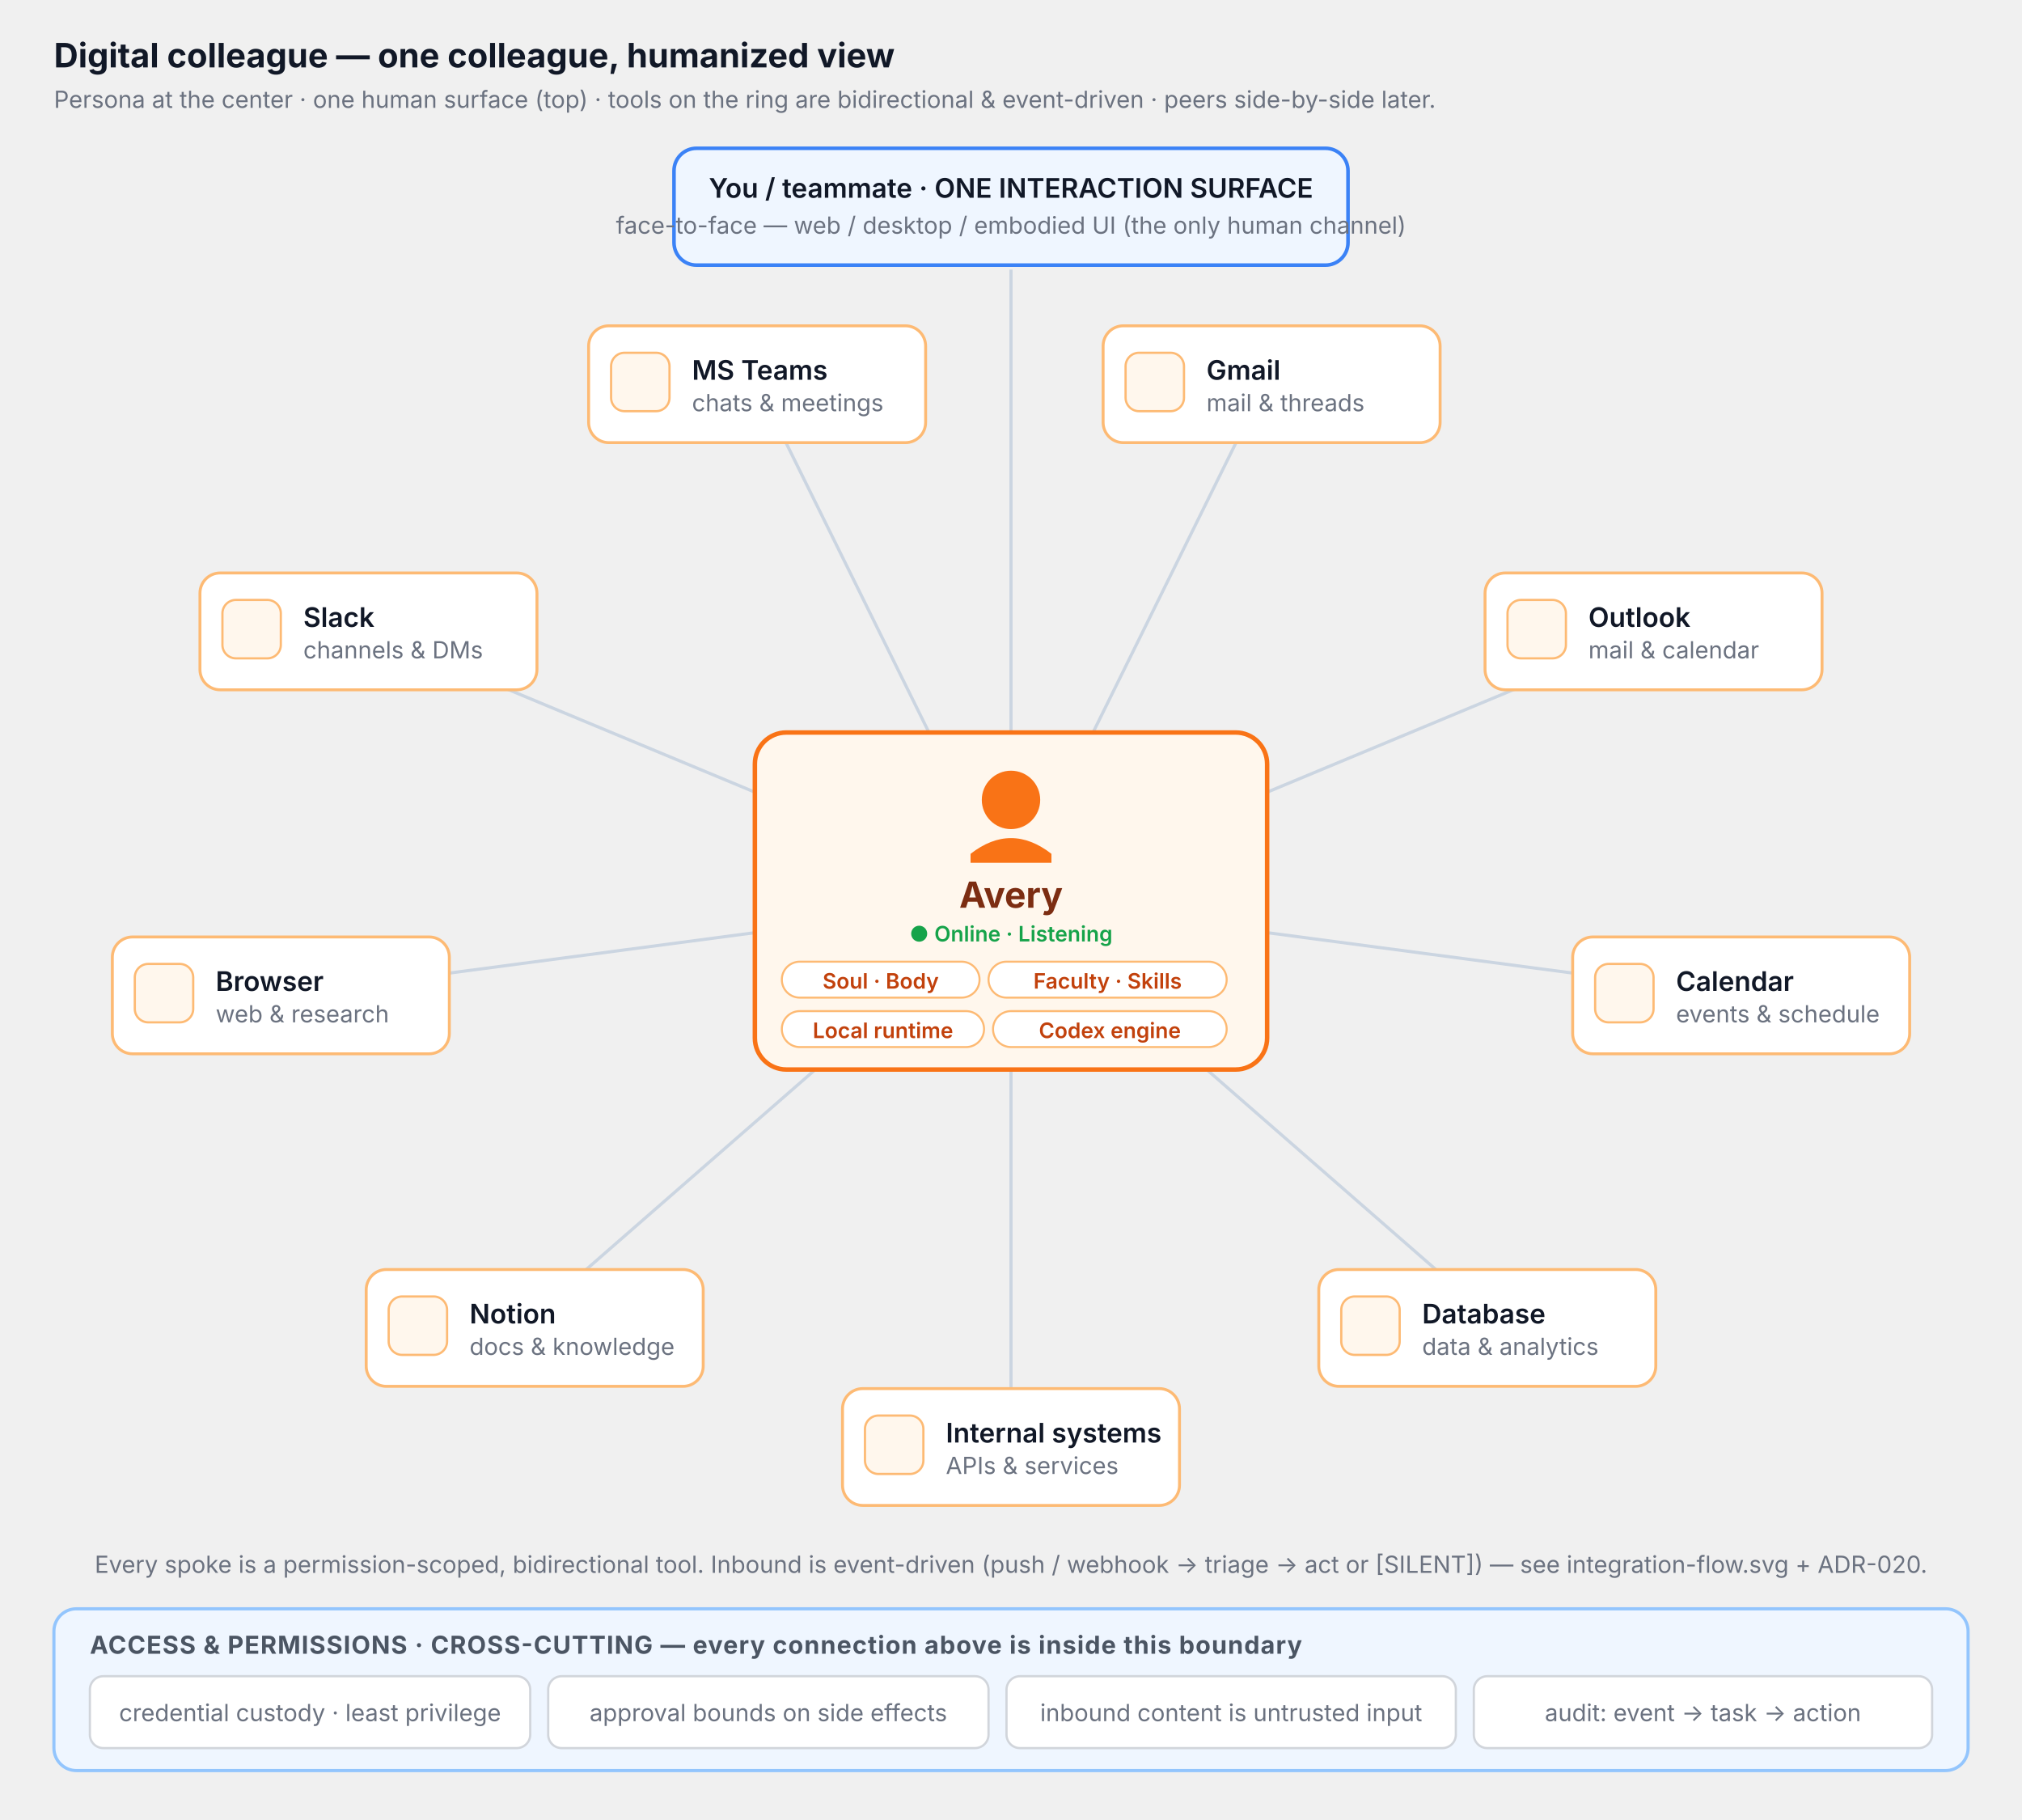
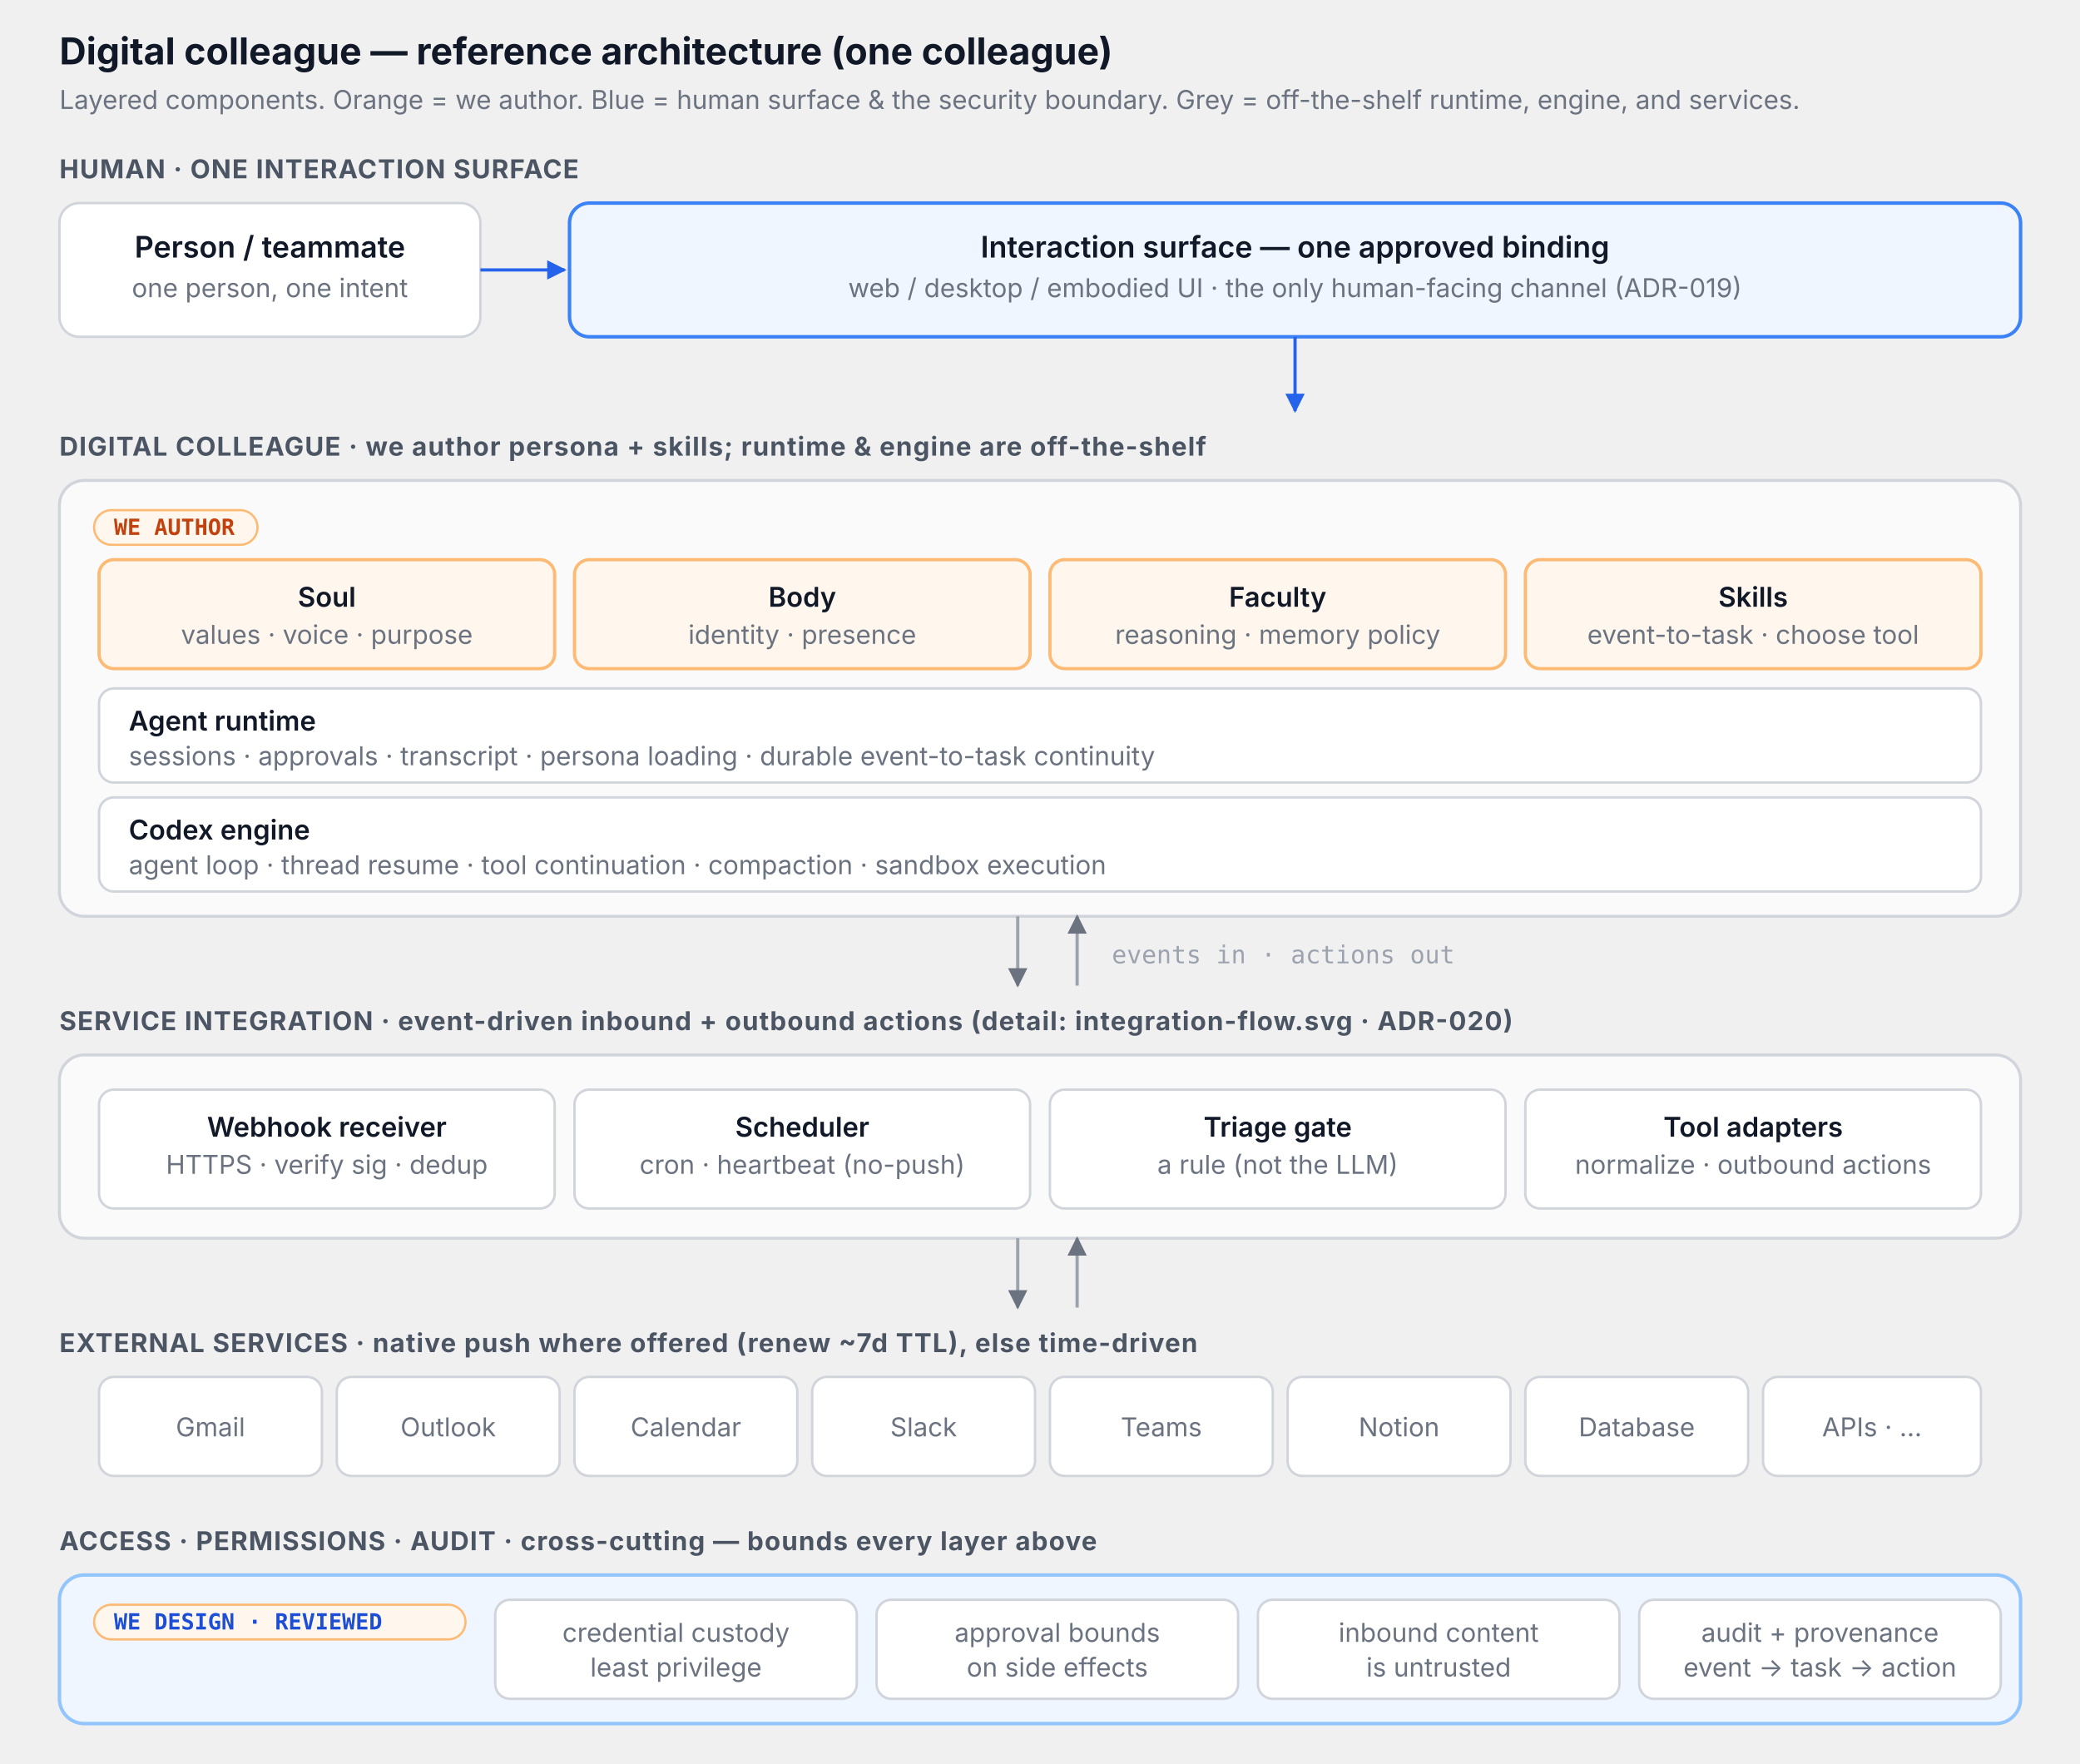
- <svg xmlns="http://www.w3.org/2000/svg" viewBox="0 0 900 810" role="img" font-family="ui-sans-serif, system-ui, -apple-system, sans-serif">
+ <svg xmlns="http://www.w3.org/2000/svg" viewBox="0 0 840 712" role="img" font-family="ui-sans-serif, system-ui, -apple-system, sans-serif">
  <defs>
    <marker id="arr" viewBox="0 0 10 10" refX="9" refY="5" markerWidth="6" markerHeight="6" orient="auto">
      <path d="M0,0 L10,5 L0,10 z" fill="#6b7280" />
    </marker>
+     <marker id="arrB" viewBox="0 0 10 10" refX="9" refY="5" markerWidth="6" markerHeight="6" orient="auto">
+       <path d="M0,0 L10,5 L0,10 z" fill="#2563eb" />
+     </marker>
  </defs>
  <style>
    .h1 { font-size: 15px; font-weight: 700; fill: #111827; }
-     .name { font-size: 16px; font-weight: 700; fill: #7c2d12; }
    .label { font-size: 12px; font-weight: 600; fill: #111827; }
+     .labelS { font-size: 11px; font-weight: 600; fill: #111827; }
    .sub { font-size: 10.5px; fill: #6b7280; }
    .port { font-size: 10px; fill: #9ca3af; font-family: ui-monospace, monospace; }
-     .tier { font-size: 11px; font-weight: 700; fill: #4b5563; letter-spacing: 0.4px; }
-     .chip { font-size: 9.5px; font-weight: 600; fill: #c2410c; }
-     .ok { font-size: 9.5px; fill: #16a34a; font-weight: 600; }
-     .spoke { stroke: #cbd5e1; stroke-width: 1.4; fill: none; }
-     .toolcard { fill: #ffffff; stroke: #fdba74; stroke-width: 1.3; }
-     .icon { fill: #fff7ed; stroke: #fdba74; stroke-width: 1; }
-     .hero { fill: #fff7ed; stroke: #f97316; stroke-width: 2; }
-     .human { fill: #eff6ff; stroke: #3b82f6; stroke-width: 1.6; }
-     .sec { fill: #eff6ff; stroke: #93c5fd; stroke-width: 1.4; }
-     .chipbox { fill: #ffffff; stroke: #fdba74; stroke-width: 0.9; }
-     .dot { fill: #16a34a; }
+     .tier { font-size: 10.5px; font-weight: 700; fill: #4b5563; letter-spacing: 0.4px; }
+     .own { font-size: 9px; font-weight: 700; fill: #c2410c; font-family: ui-monospace, monospace; }
+     .sec { font-size: 9px; font-weight: 700; fill: #1d4ed8; font-family: ui-monospace, monospace; }
+     .edge { stroke: #9ca3af; stroke-width: 1.3; fill: none; }
+     .edgeB { stroke: #2563eb; stroke-width: 1.3; fill: none; }
+     .box { fill: #ffffff; stroke: #d1d5db; stroke-width: 1; }
+     .container { fill: #fafafa; stroke: #d1d5db; stroke-width: 1.2; }
+     .own1 { fill: #fff7ed; stroke: #fdba74; stroke-width: 1.3; }
+     .human { fill: #eff6ff; stroke: #3b82f6; stroke-width: 1.4; }
+     .secband { fill: #eff6ff; stroke: #93c5fd; stroke-width: 1.4; }
+     .chip { fill: #fff7ed; stroke: #fdba74; stroke-width: 0.9; }
  </style>
-   <text x="24" y="30" class="h1">Digital colleague — one colleague, humanized view</text>
-   <text x="24" y="48" class="sub">Persona at the center · one human surface (top) · tools on the ring are bidirectional &amp; event-driven · peers side-by-side later.</text>
-   <line x1="450" y1="400" x2="563" y2="171" class="spoke" />
-   <line x1="450" y1="400" x2="736" y2="281" class="spoke" />
-   <line x1="450" y1="400" x2="775" y2="443" class="spoke" />
-   <line x1="450" y1="400" x2="662" y2="585" class="spoke" />
-   <line x1="450" y1="400" x2="450" y2="644" class="spoke" />
-   <line x1="450" y1="400" x2="238" y2="585" class="spoke" />
-   <line x1="450" y1="400" x2="125" y2="443" class="spoke" />
-   <line x1="450" y1="400" x2="164" y2="281" class="spoke" />
-   <line x1="450" y1="400" x2="337" y2="171" class="spoke" />
-   <line x1="450" y1="120" x2="450" y2="326" class="spoke" stroke="#3b82f6" stroke-width="1.8" />
-   <rect x="300" y="66" width="300" height="52" rx="10" class="human" />
-   <text x="450" y="88" text-anchor="middle" class="label">You / teammate · ONE INTERACTION SURFACE</text>
-   <text x="450" y="104" text-anchor="middle" class="sub">face-to-face — web / desktop / embodied UI (the only human channel)</text>
-   <rect x="491" y="145" width="150" height="52" rx="9" class="toolcard" />
-   <rect x="501" y="157" width="26" height="26" rx="6" class="icon" />
-   <text x="537" y="169" class="label">Gmail</text>
-   <text x="537" y="183" class="sub">mail &amp; threads</text>
-   <circle cx="537" cy="189" r="0" />
-   <rect x="262" y="145" width="150" height="52" rx="9" class="toolcard" />
-   <rect x="272" y="157" width="26" height="26" rx="6" class="icon" />
-   <text x="308" y="169" class="label">MS Teams</text>
-   <text x="308" y="183" class="sub">chats &amp; meetings</text>
-   <rect x="661" y="255" width="150" height="52" rx="9" class="toolcard" />
-   <rect x="671" y="267" width="26" height="26" rx="6" class="icon" />
-   <text x="707" y="279" class="label">Outlook</text>
-   <text x="707" y="293" class="sub">mail &amp; calendar</text>
-   <rect x="89" y="255" width="150" height="52" rx="9" class="toolcard" />
-   <rect x="99" y="267" width="26" height="26" rx="6" class="icon" />
-   <text x="135" y="279" class="label">Slack</text>
-   <text x="135" y="293" class="sub">channels &amp; DMs</text>
-   <rect x="700" y="417" width="150" height="52" rx="9" class="toolcard" />
-   <rect x="710" y="429" width="26" height="26" rx="6" class="icon" />
-   <text x="746" y="441" class="label">Calendar</text>
-   <text x="746" y="455" class="sub">events &amp; schedule</text>
-   <rect x="50" y="417" width="150" height="52" rx="9" class="toolcard" />
-   <rect x="60" y="429" width="26" height="26" rx="6" class="icon" />
-   <text x="96" y="441" class="label">Browser</text>
-   <text x="96" y="455" class="sub">web &amp; research</text>
-   <rect x="587" y="565" width="150" height="52" rx="9" class="toolcard" />
-   <rect x="597" y="577" width="26" height="26" rx="6" class="icon" />
-   <text x="633" y="589" class="label">Database</text>
-   <text x="633" y="603" class="sub">data &amp; analytics</text>
-   <rect x="163" y="565" width="150" height="52" rx="9" class="toolcard" />
-   <rect x="173" y="577" width="26" height="26" rx="6" class="icon" />
-   <text x="209" y="589" class="label">Notion</text>
-   <text x="209" y="603" class="sub">docs &amp; knowledge</text>
-   <rect x="375" y="618" width="150" height="52" rx="9" class="toolcard" />
-   <rect x="385" y="630" width="26" height="26" rx="6" class="icon" />
-   <text x="421" y="642" class="label">Internal systems</text>
-   <text x="421" y="656" class="sub">APIs &amp; services</text>
-   <rect x="336" y="326" width="228" height="150" rx="14" class="hero" />
-   <circle cx="450" cy="356" r="13" fill="#f97316" />
-   <path d="M 432 380 Q 450 366 468 380 L 468 384 L 432 384 Z" fill="#f97316" />
-   <text x="450" y="404" text-anchor="middle" class="name">Avery</text>
-   <text x="450" y="419" text-anchor="middle" class="ok">● Online · Listening</text>
-   <rect x="348" y="428" width="88" height="16" rx="8" class="chipbox" />
-   <text x="392" y="440" text-anchor="middle" class="chip">Soul · Body</text>
-   <rect x="440" y="428" width="106" height="16" rx="8" class="chipbox" />
-   <text x="493" y="440" text-anchor="middle" class="chip">Faculty · Skills</text>
-   <rect x="348" y="450" width="90" height="16" rx="8" class="chipbox" />
-   <text x="393" y="462" text-anchor="middle" class="chip">Local runtime</text>
-   <rect x="442" y="450" width="104" height="16" rx="8" class="chipbox" />
-   <text x="494" y="462" text-anchor="middle" class="chip">Codex engine</text>
-   <text x="450" y="700" text-anchor="middle" class="sub">Every spoke is a permission-scoped, bidirectional tool. Inbound is event-driven (push / webhook → triage → act or [SILENT]) — see integration-flow.svg + ADR-020.</text>
-   <rect x="24" y="716" width="852" height="72" rx="10" class="sec" />
-   <text x="40" y="736" class="tier">ACCESS &amp; PERMISSIONS · CROSS-CUTTING — every connection above is inside this boundary</text>
-   <rect x="40" y="746" width="196" height="32" rx="6" fill="#ffffff" stroke="#d1d5db" />
-   <text x="138" y="766" text-anchor="middle" class="sub">credential custody · least privilege</text>
-   <rect x="244" y="746" width="196" height="32" rx="6" fill="#ffffff" stroke="#d1d5db" />
-   <text x="342" y="766" text-anchor="middle" class="sub">approval bounds on side effects</text>
-   <rect x="448" y="746" width="200" height="32" rx="6" fill="#ffffff" stroke="#d1d5db" />
-   <text x="548" y="766" text-anchor="middle" class="sub">inbound content is untrusted input</text>
-   <rect x="656" y="746" width="204" height="32" rx="6" fill="#ffffff" stroke="#d1d5db" />
-   <text x="758" y="766" text-anchor="middle" class="sub">audit: event → task → action</text>
+   <text x="24" y="26" class="h1">Digital colleague — reference architecture (one colleague)</text>
+   <text x="24" y="44" class="sub">Layered components. Orange = we author. Blue = human surface &amp; the security boundary. Grey = off-the-shelf runtime, engine, and services.</text>
+   <text x="24" y="72" class="tier">HUMAN · ONE INTERACTION SURFACE</text>
+   <rect x="24" y="82" width="170" height="54" rx="8" class="box" />
+   <text x="109" y="104" text-anchor="middle" class="label">Person / teammate</text>
+   <text x="109" y="120" text-anchor="middle" class="sub">one person, one intent</text>
+   <line x1="194" y1="109" x2="228" y2="109" class="edgeB" marker-end="url(#arrB)" />
+   <rect x="230" y="82" width="586" height="54" rx="8" class="human" />
+   <text x="523" y="104" text-anchor="middle" class="label">Interaction surface — one approved binding</text>
+   <text x="523" y="120" text-anchor="middle" class="sub">web / desktop / embodied UI · the only human-facing channel (ADR-019)</text>
+   <line x1="523" y1="136" x2="523" y2="166" class="edgeB" marker-end="url(#arrB)" />
+   <text x="24" y="184" class="tier">DIGITAL COLLEAGUE · we author persona + skills; runtime &amp; engine are off-the-shelf</text>
+   <rect x="24" y="194" width="792" height="176" rx="10" class="container" />
+   <rect x="38" y="206" width="66" height="14" rx="7" class="chip" />
+   <text x="46" y="216" class="own">WE AUTHOR</text>
+   <rect x="40" y="226" width="184" height="44" rx="6" class="own1" />
+   <text x="132" y="245" text-anchor="middle" class="labelS">Soul</text>
+   <text x="132" y="260" text-anchor="middle" class="sub">values · voice · purpose</text>
+   <rect x="232" y="226" width="184" height="44" rx="6" class="own1" />
+   <text x="324" y="245" text-anchor="middle" class="labelS">Body</text>
+   <text x="324" y="260" text-anchor="middle" class="sub">identity · presence</text>
+   <rect x="424" y="226" width="184" height="44" rx="6" class="own1" />
+   <text x="516" y="245" text-anchor="middle" class="labelS">Faculty</text>
+   <text x="516" y="260" text-anchor="middle" class="sub">reasoning · memory policy</text>
+   <rect x="616" y="226" width="184" height="44" rx="6" class="own1" />
+   <text x="708" y="245" text-anchor="middle" class="labelS">Skills</text>
+   <text x="708" y="260" text-anchor="middle" class="sub">event-to-task · choose tool</text>
+   <rect x="40" y="278" width="760" height="38" rx="6" class="box" />
+   <text x="52" y="295" class="labelS">Agent runtime</text>
+   <text x="52" y="309" class="sub">sessions · approvals · transcript · persona loading · durable event-to-task continuity</text>
+   <rect x="40" y="322" width="760" height="38" rx="6" class="box" />
+   <text x="52" y="339" class="labelS">Codex engine</text>
+   <text x="52" y="353" class="sub">agent loop · thread resume · tool continuation · compaction · sandbox execution</text>
+   <line x1="411" y1="370" x2="411" y2="398" class="edge" marker-end="url(#arr)" />
+   <line x1="435" y1="398" x2="435" y2="370" class="edge" marker-end="url(#arr)" />
+   <text x="449" y="389" class="port">events in · actions out</text>
+   <text x="24" y="416" class="tier">SERVICE INTEGRATION · event-driven inbound + outbound actions (detail: integration-flow.svg · ADR-020)</text>
+   <rect x="24" y="426" width="792" height="74" rx="10" class="container" />
+   <rect x="40" y="440" width="184" height="48" rx="6" class="box" />
+   <text x="132" y="459" text-anchor="middle" class="labelS">Webhook receiver</text>
+   <text x="132" y="474" text-anchor="middle" class="sub">HTTPS · verify sig · dedup</text>
+   <rect x="232" y="440" width="184" height="48" rx="6" class="box" />
+   <text x="324" y="459" text-anchor="middle" class="labelS">Scheduler</text>
+   <text x="324" y="474" text-anchor="middle" class="sub">cron · heartbeat (no-push)</text>
+   <rect x="424" y="440" width="184" height="48" rx="6" class="box" />
+   <text x="516" y="459" text-anchor="middle" class="labelS">Triage gate</text>
+   <text x="516" y="474" text-anchor="middle" class="sub">a rule (not the LLM)</text>
+   <rect x="616" y="440" width="184" height="48" rx="6" class="box" />
+   <text x="708" y="459" text-anchor="middle" class="labelS">Tool adapters</text>
+   <text x="708" y="474" text-anchor="middle" class="sub">normalize · outbound actions</text>
+   <line x1="411" y1="500" x2="411" y2="528" class="edge" marker-end="url(#arr)" />
+   <line x1="435" y1="528" x2="435" y2="500" class="edge" marker-end="url(#arr)" />
+   <text x="24" y="546" class="tier">EXTERNAL SERVICES · native push where offered (renew ~7d TTL), else time-driven</text>
+   <rect x="40" y="556" width="90" height="40" rx="6" class="box" />
+   <text x="85" y="580" text-anchor="middle" class="sub">Gmail</text>
+   <rect x="136" y="556" width="90" height="40" rx="6" class="box" />
+   <text x="181" y="580" text-anchor="middle" class="sub">Outlook</text>
+   <rect x="232" y="556" width="90" height="40" rx="6" class="box" />
+   <text x="277" y="580" text-anchor="middle" class="sub">Calendar</text>
+   <rect x="328" y="556" width="90" height="40" rx="6" class="box" />
+   <text x="373" y="580" text-anchor="middle" class="sub">Slack</text>
+   <rect x="424" y="556" width="90" height="40" rx="6" class="box" />
+   <text x="469" y="580" text-anchor="middle" class="sub">Teams</text>
+   <rect x="520" y="556" width="90" height="40" rx="6" class="box" />
+   <text x="565" y="580" text-anchor="middle" class="sub">Notion</text>
+   <rect x="616" y="556" width="90" height="40" rx="6" class="box" />
+   <text x="661" y="580" text-anchor="middle" class="sub">Database</text>
+   <rect x="712" y="556" width="88" height="40" rx="6" class="box" />
+   <text x="756" y="580" text-anchor="middle" class="sub">APIs · …</text>
+   <text x="24" y="626" class="tier">ACCESS · PERMISSIONS · AUDIT · cross-cutting — bounds every layer above</text>
+   <rect x="24" y="636" width="792" height="60" rx="10" class="secband" />
+   <rect x="38" y="648" width="150" height="14" rx="7" class="chip" fill="#eff6ff" stroke="#93c5fd" />
+   <text x="46" y="658" class="sec">WE DESIGN · REVIEWED</text>
+   <rect x="200" y="646" width="146" height="40" rx="6" class="box" />
+   <text x="273" y="663" text-anchor="middle" class="sub">credential custody</text>
+   <text x="273" y="677" text-anchor="middle" class="sub">least privilege</text>
+   <rect x="354" y="646" width="146" height="40" rx="6" class="box" />
+   <text x="427" y="663" text-anchor="middle" class="sub">approval bounds</text>
+   <text x="427" y="677" text-anchor="middle" class="sub">on side effects</text>
+   <rect x="508" y="646" width="146" height="40" rx="6" class="box" />
+   <text x="581" y="663" text-anchor="middle" class="sub">inbound content</text>
+   <text x="581" y="677" text-anchor="middle" class="sub">is untrusted</text>
+   <rect x="662" y="646" width="146" height="40" rx="6" class="box" />
+   <text x="735" y="663" text-anchor="middle" class="sub">audit + provenance</text>
+   <text x="735" y="677" text-anchor="middle" class="sub">event → task → action</text>
</svg>
